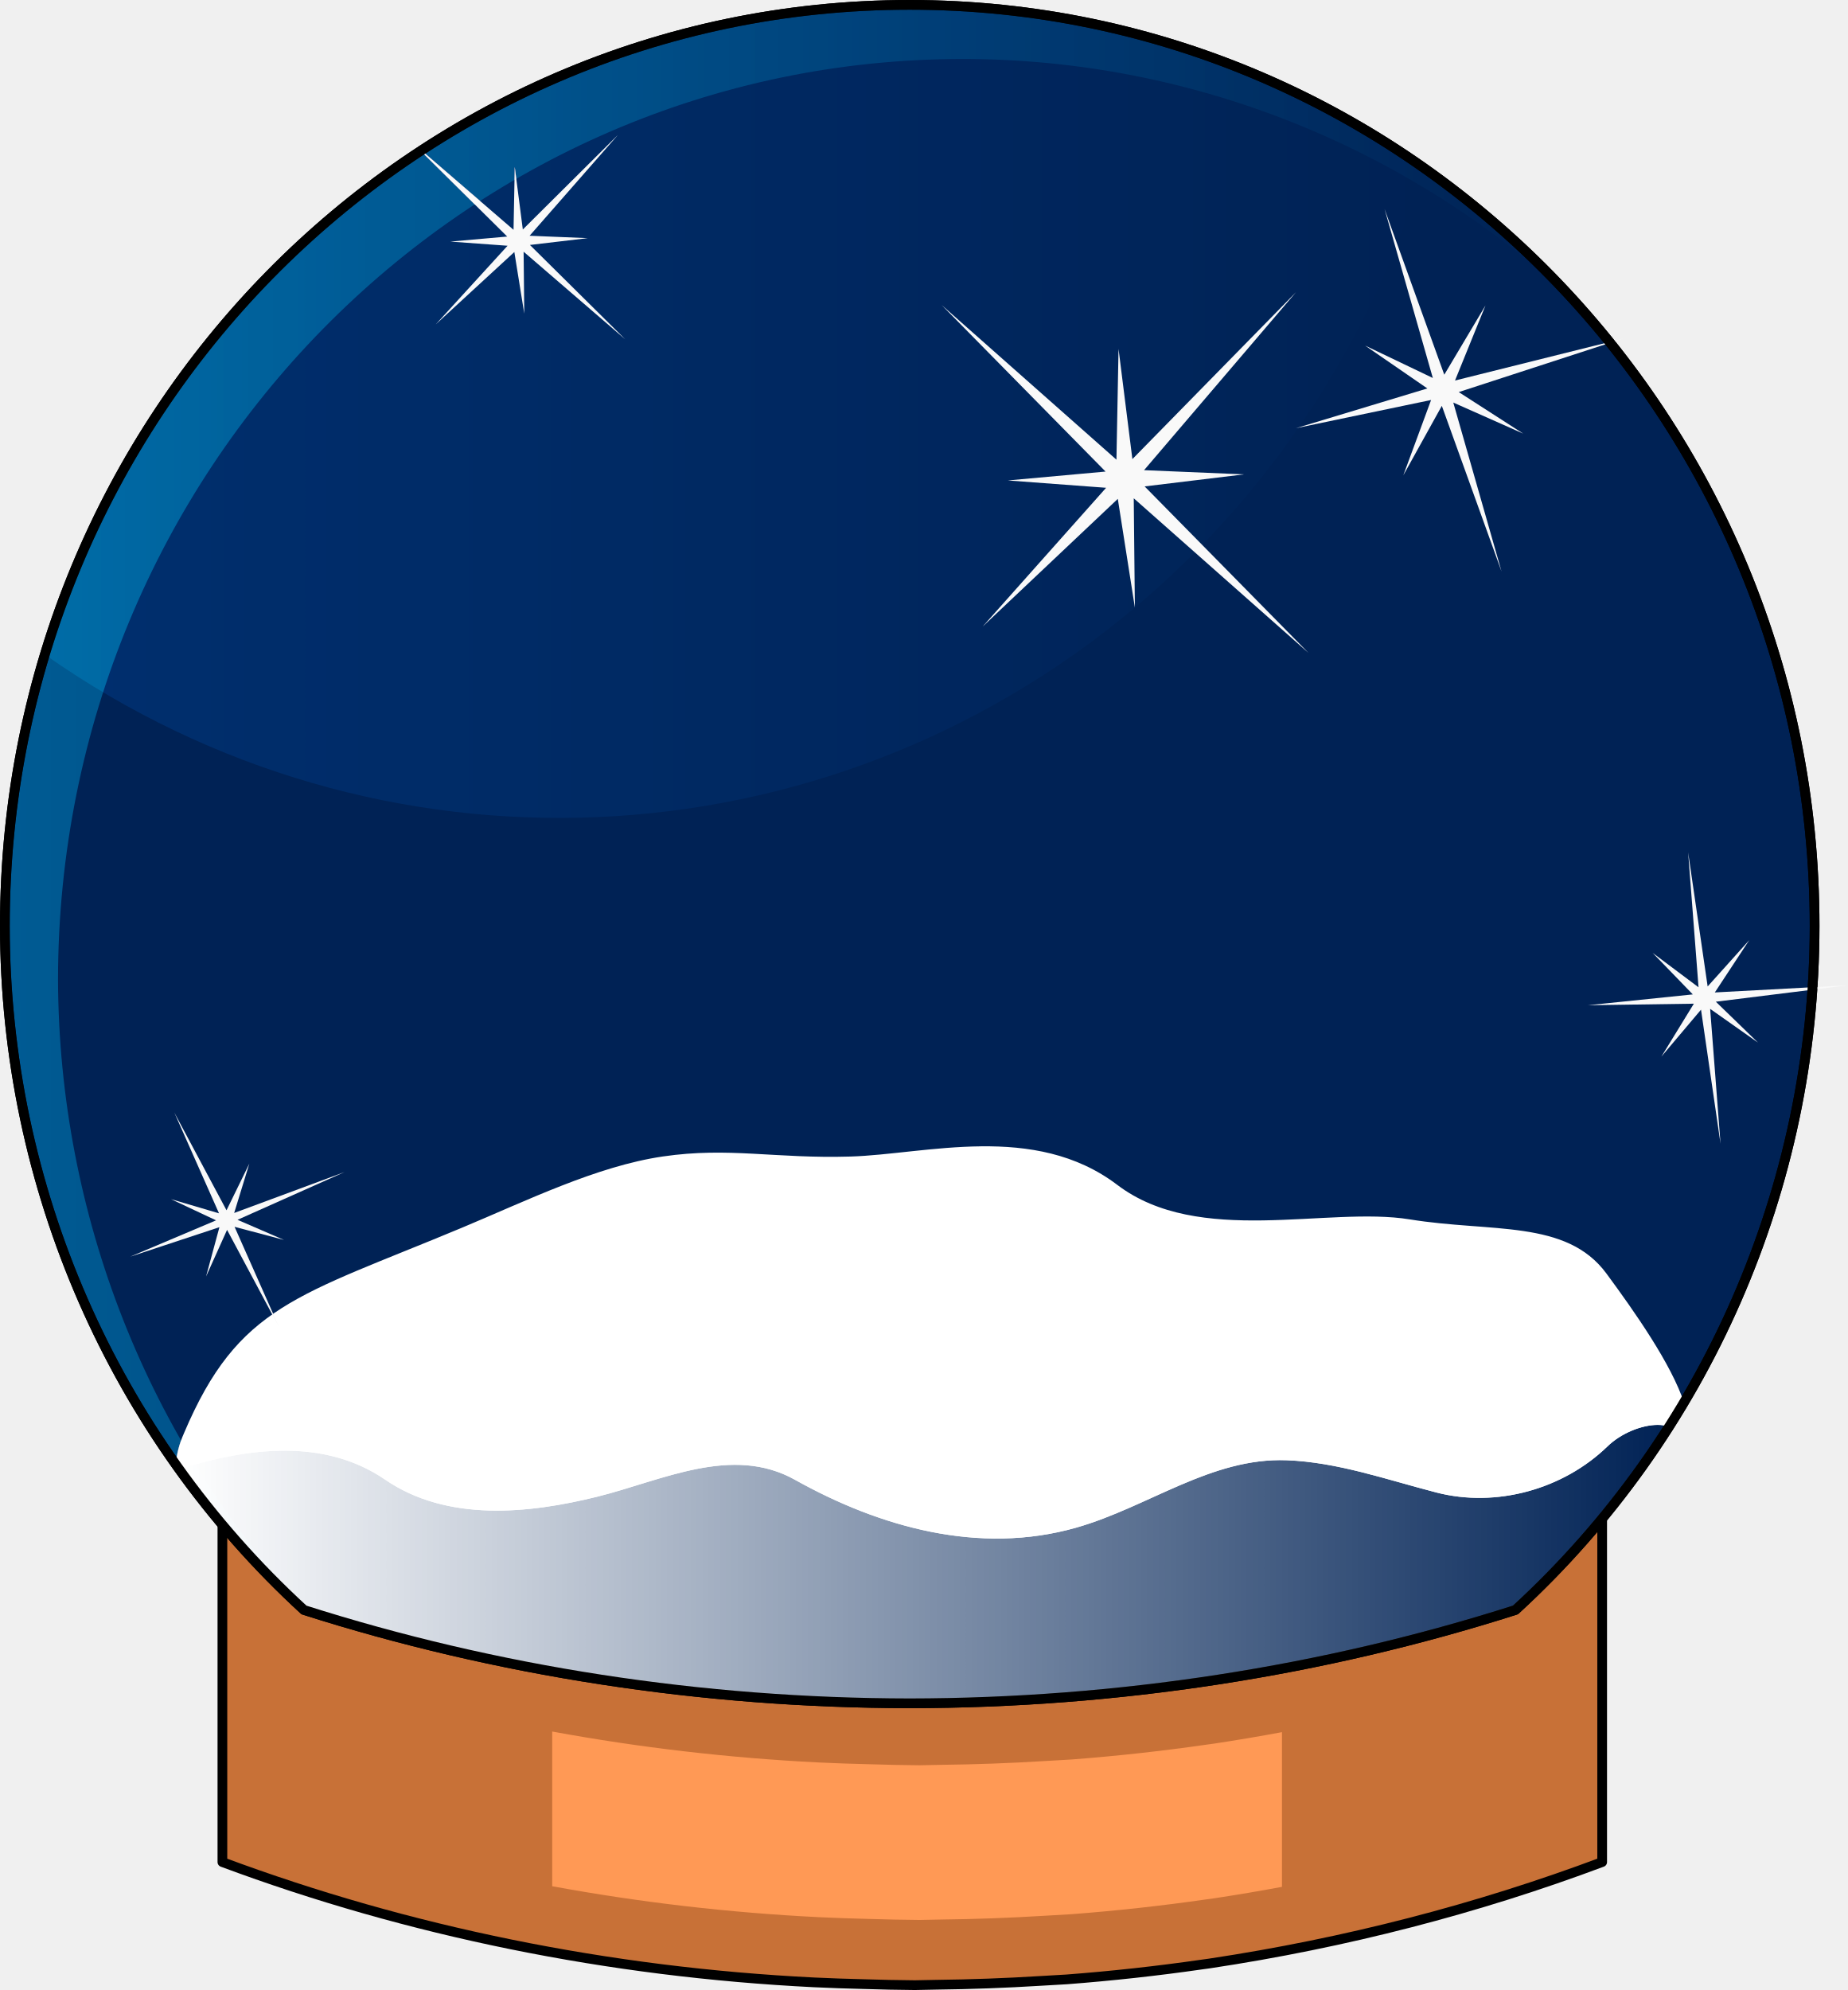
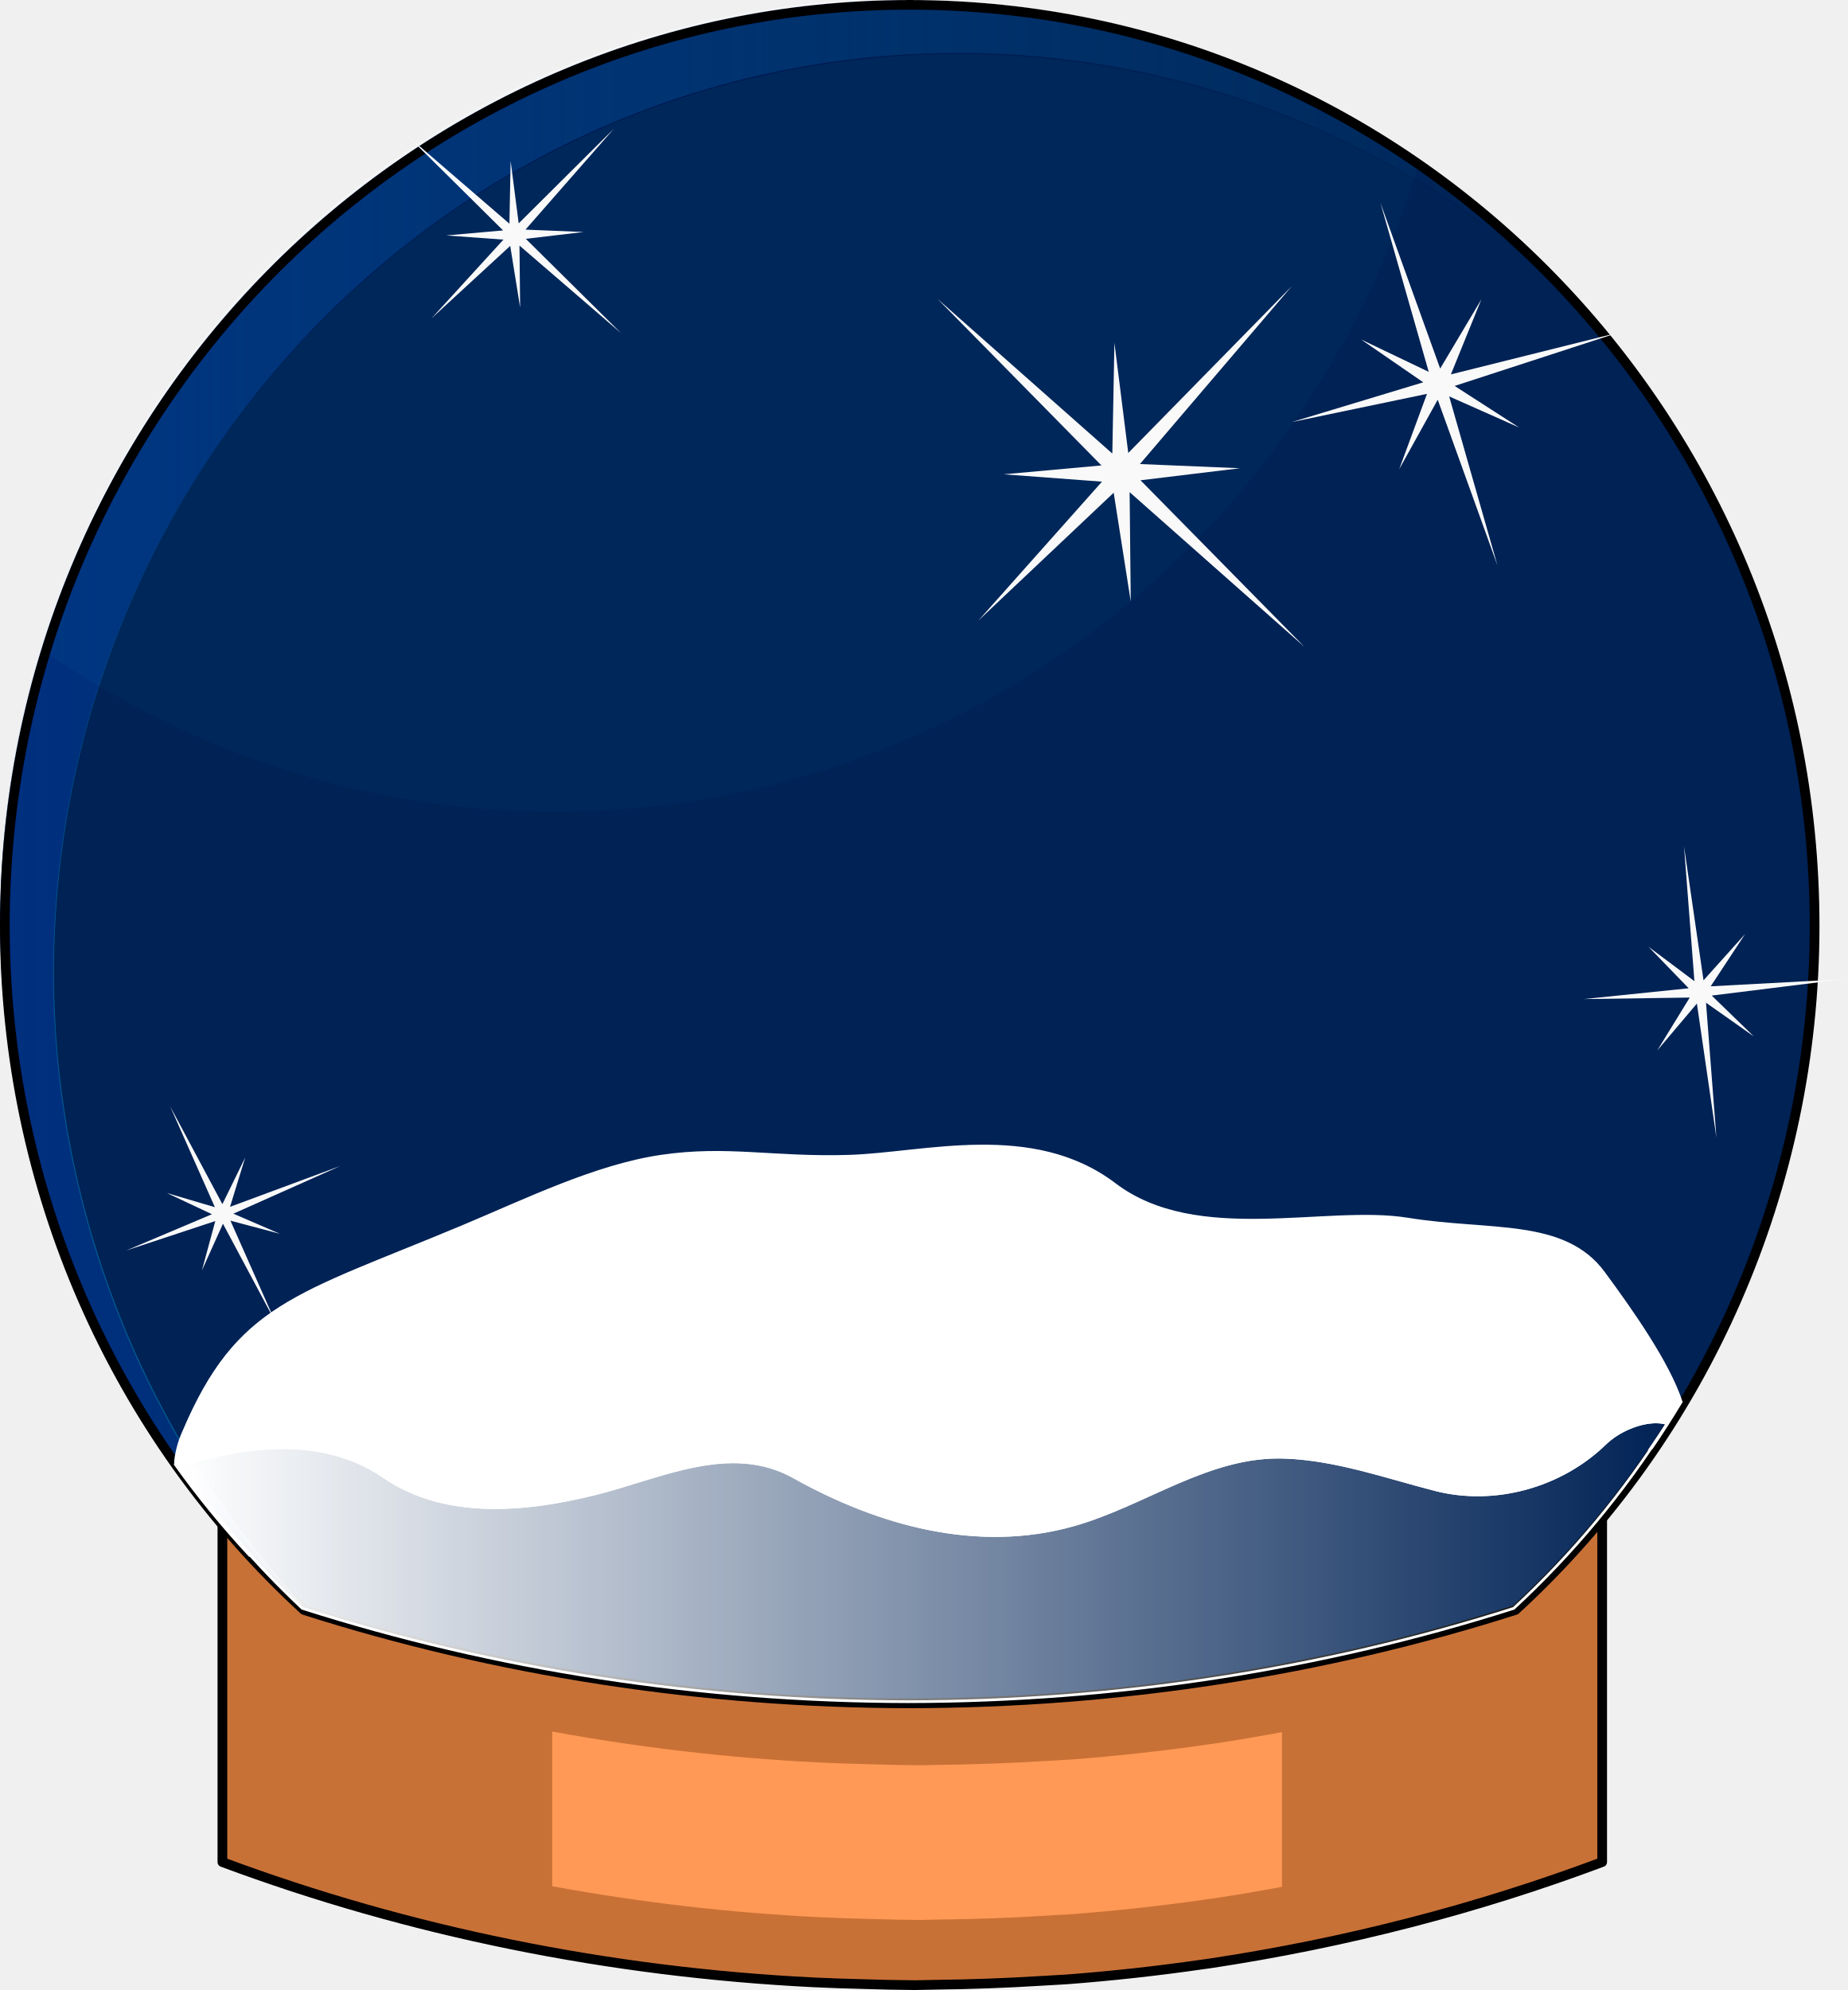
<svg xmlns="http://www.w3.org/2000/svg" xmlns:xlink="http://www.w3.org/1999/xlink" width="416" height="448" viewBox="0 0 110.067 118.533" version="1.1" id="svg5">
  <defs id="defs2">
-     <linearGradient id="linearGradient9125">
-       <stop style="stop-color:#002255;stop-opacity:1;" offset="0" id="stop9121" />
-       <stop style="stop-color:#002255;stop-opacity:0;" offset="1" id="stop9123" />
+     <linearGradient id="linearGradient19242">
+       <stop style="stop-color:#002255;stop-opacity:1;" offset="0" id="stop19238" />
+       <stop style="stop-color:#002255;stop-opacity:0;" offset="1" id="stop19240" />
    </linearGradient>
    <linearGradient id="linearGradient5497-9">
      <stop style="stop-color:#ffffff;stop-opacity:1;" offset="0" id="stop5516" />
      <stop style="stop-color:#ffffff;stop-opacity:0;" offset="1" id="stop5518" />
    </linearGradient>
-     <linearGradient xlink:href="#linearGradient5497-9" id="linearGradient5499" x1="159.233" y1="640.102" x2="720.566" y2="640.102" gradientUnits="userSpaceOnUse" gradientTransform="matrix(0.1583796,0,0,0.1612175,9.710731,6.383546)" />
-     <linearGradient xlink:href="#linearGradient5497-9" id="linearGradient5982" x1="24.836" y1="95.492" x2="181.249" y2="95.492" gradientUnits="userSpaceOnUse" gradientTransform="matrix(0.5986002,0,0,0.609326,9.710731,6.383546)" />
-     <linearGradient xlink:href="#linearGradient9125" id="linearGradient9127" x1="106.841" y1="214.457" x2="629.942" y2="214.457" gradientUnits="userSpaceOnUse" gradientTransform="matrix(0.1583796,0,0,0.1612175,9.710731,6.383546)" />
+     <linearGradient xlink:href="#linearGradient5497-9" id="linearGradient5982" x1="24.836" y1="95.492" x2="181.249" y2="95.492" gradientUnits="userSpaceOnUse" gradientTransform="matrix(0.5986002,0,0,0.609326,-14.82288,-10.43528)" />
+     <linearGradient xlink:href="#linearGradient19242" id="linearGradient19244" x1="-6.3341669e-07" y1="47.826" x2="93.629" y2="47.826" gradientUnits="userSpaceOnUse" />
+     <linearGradient xlink:href="#linearGradient5497-9" id="linearGradient20409" gradientUnits="userSpaceOnUse" gradientTransform="matrix(0.1583796,0,0,0.1612175,-14.67951,-10.16726)" x1="159.233" y1="640.102" x2="720.566" y2="640.102" />
  </defs>
-   <g id="layer1" transform="translate(-24.28827,-16.45361)">
+   <g id="layer1" transform="translate(-24.28827,-16.45361)" style="display:inline">
    <path id="path868-3-8" style="fill:#c87137;fill-opacity:1;stroke:#000000;stroke-width:0.579;stroke-linecap:round;stroke-linejoin:round;stroke-miterlimit:4;stroke-dasharray:none;stroke-opacity:1;paint-order:markers fill stroke" d="m 37.538,104.548 v 22.82 a 97.272,77.274 0 0 0 35.258,7.165 97.272,77.274 0 0 0 2.957,0.103 97.272,77.274 0 0 0 3.037,0.062 97.272,77.274 0 0 0 1.274,-0.025 97.272,77.274 0 0 0 6.183,-0.226 97.272,77.274 0 0 0 1.587,-0.092 97.272,77.274 0 0 0 8.058,-0.886 97.272,77.274 0 0 0 0.453,-0.062 97.272,77.274 0 0 0 23.392,-6.04 V 104.548 Z" />
    <path id="path868-3-8-9-4" style="fill:#ff9955;fill-opacity:1;stroke-width:0.764;stroke-linecap:round;stroke-linejoin:round;paint-order:markers fill stroke" d="m 57.186,119.591 v 9.215 a 97.272,77.274 0 0 0 15.896,1.844 97.272,77.274 0 0 0 2.957,0.103 97.272,77.274 0 0 0 3.037,0.062 97.272,77.274 0 0 0 1.274,-0.025 97.272,77.274 0 0 0 6.183,-0.226 97.272,77.274 0 0 0 1.587,-0.092 97.272,77.274 0 0 0 8.058,-0.886 97.272,77.274 0 0 0 0.453,-0.062 97.272,77.274 0 0 0 4.03,-0.681 v -9.215 a 97.272,77.274 0 0 1 -4.03,0.681 97.272,77.274 0 0 1 -0.453,0.062 97.272,77.274 0 0 1 -8.058,0.886 97.272,77.274 0 0 1 -1.587,0.092 97.272,77.274 0 0 1 -6.183,0.226 97.272,77.274 0 0 1 -1.274,0.025 97.272,77.274 0 0 1 -3.037,-0.062 97.272,77.274 0 0 1 -2.957,-0.103 97.272,77.274 0 0 1 -15.896,-1.844 z" />
    <path id="path868-3" style="fill:#002255;stroke:#000000;stroke-width:0.579;stroke-linecap:round;stroke-linejoin:round;stroke-miterlimit:4;stroke-dasharray:none;stroke-opacity:1;paint-order:markers fill stroke" d="M 78.485,16.743 A 53.908,54.874 0 0 0 24.578,71.617 53.908,54.874 0 0 0 42.399,112.351 97.272,77.274 0 0 0 78.485,117.911 97.272,77.274 0 0 0 114.572,112.35 53.908,54.874 0 0 0 132.393,71.617 53.908,54.874 0 0 0 78.485,16.743 Z" />
-     <path id="path868-3-0" style="opacity:0.45;mix-blend-mode:screen;fill:url(#linearGradient9127);fill-opacity:1;stroke:none;stroke-width:0.764;stroke-linecap:round;stroke-linejoin:round;stroke-opacity:1;paint-order:markers fill stroke" d="M 78.485,16.743 A 53.908,54.874 0 0 0 27.011,55.476 53.908,54.874 0 0 0 91.898,52.644 53.908,54.874 0 0 0 109.102,26.469 53.908,54.874 0 0 0 78.485,16.743 Z" />
-     <path id="path2250" style="fill:#ffffff;stroke:#ffffff;stroke-width:0.16px;stroke-linecap:butt;stroke-linejoin:miter;stroke-opacity:1" d="m 82.732,84.814 c -2.786,0.029 -5.524,0.54 -7.775,0.608 -4.503,0.136 -7.235,-0.581 -11.167,-0.005 -3.931,0.575 -8.121,2.64 -11.941,4.235 -9.813,4.099 -13.297,4.594 -16.522,12.19 -0.289,0.647 -0.452,1.3 -0.495,1.936 a 53.908,54.874 0 0 0 4.431,5.424 c 0.028,0.008 0.059,0.012 0.088,0.019 a 53.908,54.874 0 0 1 -4.3,-5.361 c 0.042,-0.019 0.086,-0.036 0.134,-0.05 3.845,-1.168 8.411,-1.813 12.091,0.709 3.669,2.515 8.496,2.02 12.585,1.003 3.843,-0.955 8.034,-3.119 11.831,-0.995 5.006,2.8 10.924,4.484 16.69,2.842 4.279,-1.219 8.032,-4.19 12.566,-4.018 3.04,0.116 5.916,1.143 8.931,1.923 3.538,0.916 7.499,-0.183 10.121,-2.727 0.831,-0.806 2.081,-1.299 3.04,-1.302 0.249,-5.8e-4 0.476,0.034 0.673,0.102 a 53.908,54.874 0 0 1 -0.972,1.456 c 0.018,-0.005 0.037,-0.013 0.055,-0.018 a 53.908,54.874 0 0 0 1.752,-2.731 c -0.763,-2.318 -2.917,-5.382 -4.622,-7.697 -2.355,-3.197 -6.795,-2.401 -11.667,-3.193 -4.872,-0.792 -12.563,1.646 -17.457,-2.07 -2.447,-1.858 -5.282,-2.31 -8.068,-2.281 z" />
-     <path id="path1821" style="fill:#f9f9f9;stroke-width:0.275;stroke-linecap:round;stroke-linejoin:round;paint-order:markers fill stroke" d="m 51.121,30.843 3.385,-0.299 -5.677,-5.62 6.053,5.218 0.073,-3.737 0.48,3.718 5.665,-5.631 -5.261,6.004 3.463,0.142 -3.444,0.406 5.677,5.62 -6.053,-5.218 0.039,3.687 -0.591,-3.668 -4.681,4.309 4.277,-4.683 z" />
-     <path id="path2128" style="fill:#f9f9f9;stroke-width:0.233;stroke-linecap:round;stroke-linejoin:round;paint-order:markers fill stroke" d="m 34.476,87.881 2.86,0.844 -2.664,-6.006 3.111,5.824 1.36,-2.78 -0.904,2.94 6.572,-2.435 -6.373,2.843 2.77,1.199 -2.945,-0.782 2.664,6.006 -3.111,-5.824 -1.252,2.778 0.796,-2.937 -5.311,1.754 5.112,-2.162 z" />
-     <path id="path2130" style="fill:#f9f9f9;stroke-width:0.479;stroke-linecap:round;stroke-linejoin:round;paint-order:markers fill stroke" d="m 84.329,45.071 5.823,-0.529 -9.765,-9.92 10.413,9.212 0.125,-6.597 0.825,6.563 9.745,-9.94 -9.05,10.599 5.958,0.25 -5.924,0.717 9.765,9.92 -10.413,-9.212 0.067,6.509 -1.017,-6.475 -8.053,7.607 7.357,-8.267 z" />
-     <path id="path2132" style="fill:#f9f9f9;stroke-width:0.358;stroke-linecap:round;stroke-linejoin:round;paint-order:markers fill stroke" d="m 105.617,37.039 4.032,1.929 -2.877,-10.068 3.559,9.872 2.454,-4.123 -1.815,4.47 10.004,-2.496 -9.782,3.184 3.841,2.474 -4.166,-1.85 2.877,10.068 -3.559,-9.872 -2.296,4.141 1.656,-4.489 -8.048,1.679 7.826,-2.367 z" />
-     <path id="path2134" style="fill:#f9f9f9;stroke-width:0.275;stroke-linecap:round;stroke-linejoin:round;paint-order:markers fill stroke" d="m 122.741,73.21 2.737,2.05 -0.62,-8.036 1.163,7.987 2.478,-2.758 -2.051,3.115 7.907,-0.423 -7.846,0.975 2.51,2.434 -2.85,-2.009 0.62,8.036 -1.163,-7.987 -2.362,2.796 1.935,-3.152 -6.311,0.091 6.249,-0.644 z" />
-     <path id="path1541" style="mix-blend-mode:soft-light;fill:url(#linearGradient5982);fill-opacity:1;stroke:none;stroke-width:0.764;stroke-linecap:round;stroke-linejoin:round;stroke-opacity:1;paint-order:markers fill stroke" d="m 78.485,16.743 a 53.908,54.874 0 0 0 -53.908,54.874 53.908,54.874 0 0 0 17.821,40.734 97.272,77.274 0 0 0 0.153,0.045 A 53.908,54.874 0 0 1 27.745,74.841 53.908,54.874 0 0 1 81.653,19.967 53.908,54.874 0 0 1 118.207,34.523 53.908,54.874 0 0 0 78.485,16.743 Z" />
-     <path id="path2211" style="fill:url(#linearGradient5499);fill-opacity:1;stroke:#ffffff;stroke-width:0.16px;stroke-linecap:butt;stroke-linejoin:miter;stroke-opacity:1" d="m 123.039,101.247 c -0.959,0.002 -2.209,0.496 -3.04,1.302 -2.622,2.544 -6.582,3.643 -10.121,2.727 -3.015,-0.78 -5.891,-1.808 -8.931,-1.923 -4.533,-0.172 -8.286,2.799 -12.566,4.018 -5.766,1.642 -11.684,-0.042 -16.69,-2.842 -3.797,-2.124 -7.988,0.04 -11.831,0.995 -4.09,1.016 -8.916,1.511 -12.585,-1.003 -3.68,-2.522 -8.246,-1.877 -12.091,-0.709 -0.048,0.014 -0.092,0.032 -0.134,0.05 a 53.908,54.874 0 0 0 7.348,8.489 97.272,77.274 0 0 0 36.086,5.561 97.272,77.274 0 0 0 36.086,-5.561 53.908,54.874 0 0 0 9.141,-11.002 c -0.197,-0.069 -0.424,-0.103 -0.673,-0.102 z" />
-     <path id="path11172" style="fill:none;stroke:#000000;stroke-width:0.579;stroke-linecap:round;stroke-linejoin:round;stroke-miterlimit:4;stroke-dasharray:none;stroke-opacity:1;paint-order:markers fill stroke" d="M 78.485,16.743 A 53.908,54.874 0 0 0 24.578,71.617 53.908,54.874 0 0 0 42.399,112.351 97.272,77.274 0 0 0 78.485,117.911 97.272,77.274 0 0 0 114.572,112.35 53.908,54.874 0 0 0 132.393,71.617 53.908,54.874 0 0 0 78.485,16.743 Z" />
+   </g>
+   <g id="layer2" style="display:inline">
+     <path id="path2250-0" style="display:inline;fill:#ffffff;stroke:#ffffff;stroke-width:0.16px;stroke-linecap:butt;stroke-linejoin:miter;stroke-opacity:1" d="m 58.342,68.263 c -2.786,0.029 -5.524,0.54 -7.775,0.608 -4.503,0.136 -7.235,-0.581 -11.167,-0.005 -3.931,0.575 -8.121,2.64 -11.941,4.235 -9.813,4.099 -13.297,4.594 -16.522,12.19 -0.289,0.647 -0.452,1.3 -0.495,1.936 a 53.908,54.874 0 0 0 4.431,5.424 c 0.028,0.008 0.059,0.012 0.087,0.019 a 53.908,54.874 0 0 1 -4.3,-5.361 c 0.042,-0.019 0.086,-0.036 0.134,-0.05 3.845,-1.168 8.411,-1.813 12.091,0.709 3.669,2.515 8.496,2.02 12.585,1.003 3.843,-0.955 8.034,-3.119 11.831,-0.995 5.006,2.8 10.924,4.484 16.69,2.842 4.279,-1.219 8.032,-4.19 12.565,-4.018 3.04,0.116 5.916,1.143 8.931,1.923 3.538,0.916 7.499,-0.183 10.121,-2.727 0.831,-0.806 2.081,-1.299 3.04,-1.302 0.249,-5.8e-4 0.476,0.034 0.673,0.102 a 53.908,54.874 0 0 1 -0.972,1.456 c 0.018,-0.005 0.037,-0.013 0.055,-0.018 a 53.908,54.874 0 0 0 1.752,-2.731 C 99.394,81.186 97.24,78.123 95.535,75.808 93.179,72.612 88.74,73.407 83.867,72.615 78.995,71.823 71.305,74.261 66.41,70.545 63.963,68.687 61.128,68.235 58.342,68.264 Z" />
+     <path id="path2211-2" style="font-variation-settings:normal;display:inline;opacity:1;vector-effect:none;fill:url(#linearGradient20409);fill-opacity:1;stroke:#ffffff;stroke-width:0.16px;stroke-linecap:butt;stroke-linejoin:miter;stroke-miterlimit:4;stroke-dasharray:none;stroke-dashoffset:0;stroke-opacity:1;-inkscape-stroke:none;stop-color:#000000;stop-opacity:1" d="m 98.649,84.696 c -0.959,0.002 -2.209,0.496 -3.04,1.302 -2.622,2.544 -6.582,3.643 -10.121,2.727 -3.015,-0.78 -5.891,-1.808 -8.931,-1.923 -4.533,-0.172 -8.286,2.799 -12.565,4.018 -5.766,1.642 -11.684,-0.042 -16.69,-2.842 -3.797,-2.124 -7.988,0.04 -11.831,0.995 -4.09,1.016 -8.916,1.511 -12.585,-1.003 -3.68,-2.522 -8.246,-1.877 -12.091,-0.709 -0.048,0.014 -0.092,0.032 -0.134,0.05 a 53.908,54.874 0 0 0 7.348,8.489 97.272,77.274 0 0 0 36.086,5.561 97.272,77.274 0 0 0 36.086,-5.561 53.908,54.874 0 0 0 9.141,-11.002 c -0.197,-0.069 -0.424,-0.103 -0.673,-0.102 z" />
+   </g>
+   <g id="layer3" style="display:inline">
+     <path id="path868-3-0-6" style="display:inline;opacity:1;mix-blend-mode:soft-light;fill:#ffffff;fill-opacity:0.088;stroke:none;stroke-width:0.764;stroke-linecap:round;stroke-linejoin:round;stroke-opacity:1;paint-order:markers fill stroke" d="M 53.952,-0.076 A 53.908,54.874 0 0 0 2.477,38.657 53.908,54.874 0 0 0 67.364,35.825 53.908,54.874 0 0 0 84.568,9.65 53.908,54.874 0 0 0 53.952,-0.076 Z" />
+     <path id="path1821" style="fill:#f9f9f9;stroke-width:0.275;stroke-linecap:round;stroke-linejoin:round;paint-order:markers fill stroke" d="m 26.587,14.024 3.385,-0.299 -5.677,-5.62 6.053,5.218 0.073,-3.737 0.48,3.718 5.665,-5.631 -5.261,6.004 3.463,0.142 -3.444,0.406 5.677,5.62 -6.053,-5.218 0.039,3.687 -0.591,-3.668 -4.681,4.309 4.277,-4.683 z" />
+     <path id="path2128" style="fill:#f9f9f9;stroke-width:0.233;stroke-linecap:round;stroke-linejoin:round;paint-order:markers fill stroke" d="m 9.942,71.062 2.86,0.844 -2.664,-6.006 3.111,5.824 1.36,-2.78 -0.904,2.94 6.572,-2.435 -6.373,2.843 2.77,1.199 -2.945,-0.782 2.664,6.006 -3.111,-5.824 -1.252,2.778 0.796,-2.937 -5.311,1.754 5.112,-2.162 z" />
+     <path id="path2130" style="fill:#f9f9f9;stroke-width:0.479;stroke-linecap:round;stroke-linejoin:round;paint-order:markers fill stroke" d="m 59.795,28.252 5.823,-0.529 -9.765,-9.92 10.413,9.212 0.125,-6.597 0.825,6.563 9.745,-9.94 -9.05,10.599 5.958,0.25 -5.924,0.717 9.765,9.92 -10.413,-9.212 0.067,6.509 -1.017,-6.475 -8.053,7.607 7.357,-8.267 z" />
+     <path id="path2132" style="fill:#f9f9f9;stroke-width:0.358;stroke-linecap:round;stroke-linejoin:round;paint-order:markers fill stroke" d="m 81.084,20.22 4.032,1.929 -2.877,-10.068 3.559,9.872 2.454,-4.123 -1.815,4.47 10.004,-2.496 -9.782,3.184 3.841,2.474 -4.166,-1.85 2.877,10.068 -3.559,-9.872 -2.296,4.141 1.656,-4.489 -8.048,1.679 7.826,-2.367 z" />
+     <path id="path2134" style="fill:#f9f9f9;stroke-width:0.275;stroke-linecap:round;stroke-linejoin:round;paint-order:markers fill stroke" d="m 98.207,56.391 2.737,2.05 -0.62,-8.036 1.163,7.987 2.478,-2.758 -2.051,3.115 7.907,-0.423 -7.846,0.975 2.51,2.434 -2.85,-2.009 0.62,8.036 -1.163,-7.987 -2.362,2.796 1.935,-3.152 -6.311,0.091 6.249,-0.644 z" />
+     <path id="path1541" style="mix-blend-mode:soft-light;fill:url(#linearGradient5982);fill-opacity:1;stroke:none;stroke-width:0.764;stroke-linecap:round;stroke-linejoin:round;stroke-opacity:1;paint-order:markers fill stroke" d="M 53.952,-0.076 A 53.908,54.874 0 0 0 0.044,54.798 53.908,54.874 0 0 0 17.865,95.532 a 97.272,77.274 0 0 0 0.153,0.045 A 53.908,54.874 0 0 1 3.212,58.022 53.908,54.874 0 0 1 57.119,3.149 53.908,54.874 0 0 1 93.673,17.704 53.908,54.874 0 0 0 53.952,-0.076 Z" />
+     <path id="path1541-9" style="display:inline;mix-blend-mode:soft-light;fill:url(#linearGradient19244);fill-opacity:1;stroke:none;stroke-width:0.764;stroke-linecap:round;stroke-linejoin:round;stroke-opacity:1;paint-order:markers fill stroke" d="M 53.908,2.4504384e-5 A 53.908,54.874 0 0 0 -6.3333333e-7,54.874 53.908,54.874 0 0 0 17.821,95.608 a 97.272,77.274 0 0 0 0.153,0.045 A 53.908,54.874 0 0 1 3.168,58.098 53.908,54.874 0 0 1 57.075,3.224 53.908,54.874 0 0 1 93.629,17.78 53.908,54.874 0 0 0 53.908,-4.9561633e-7 Z" />
  </g>
</svg>
